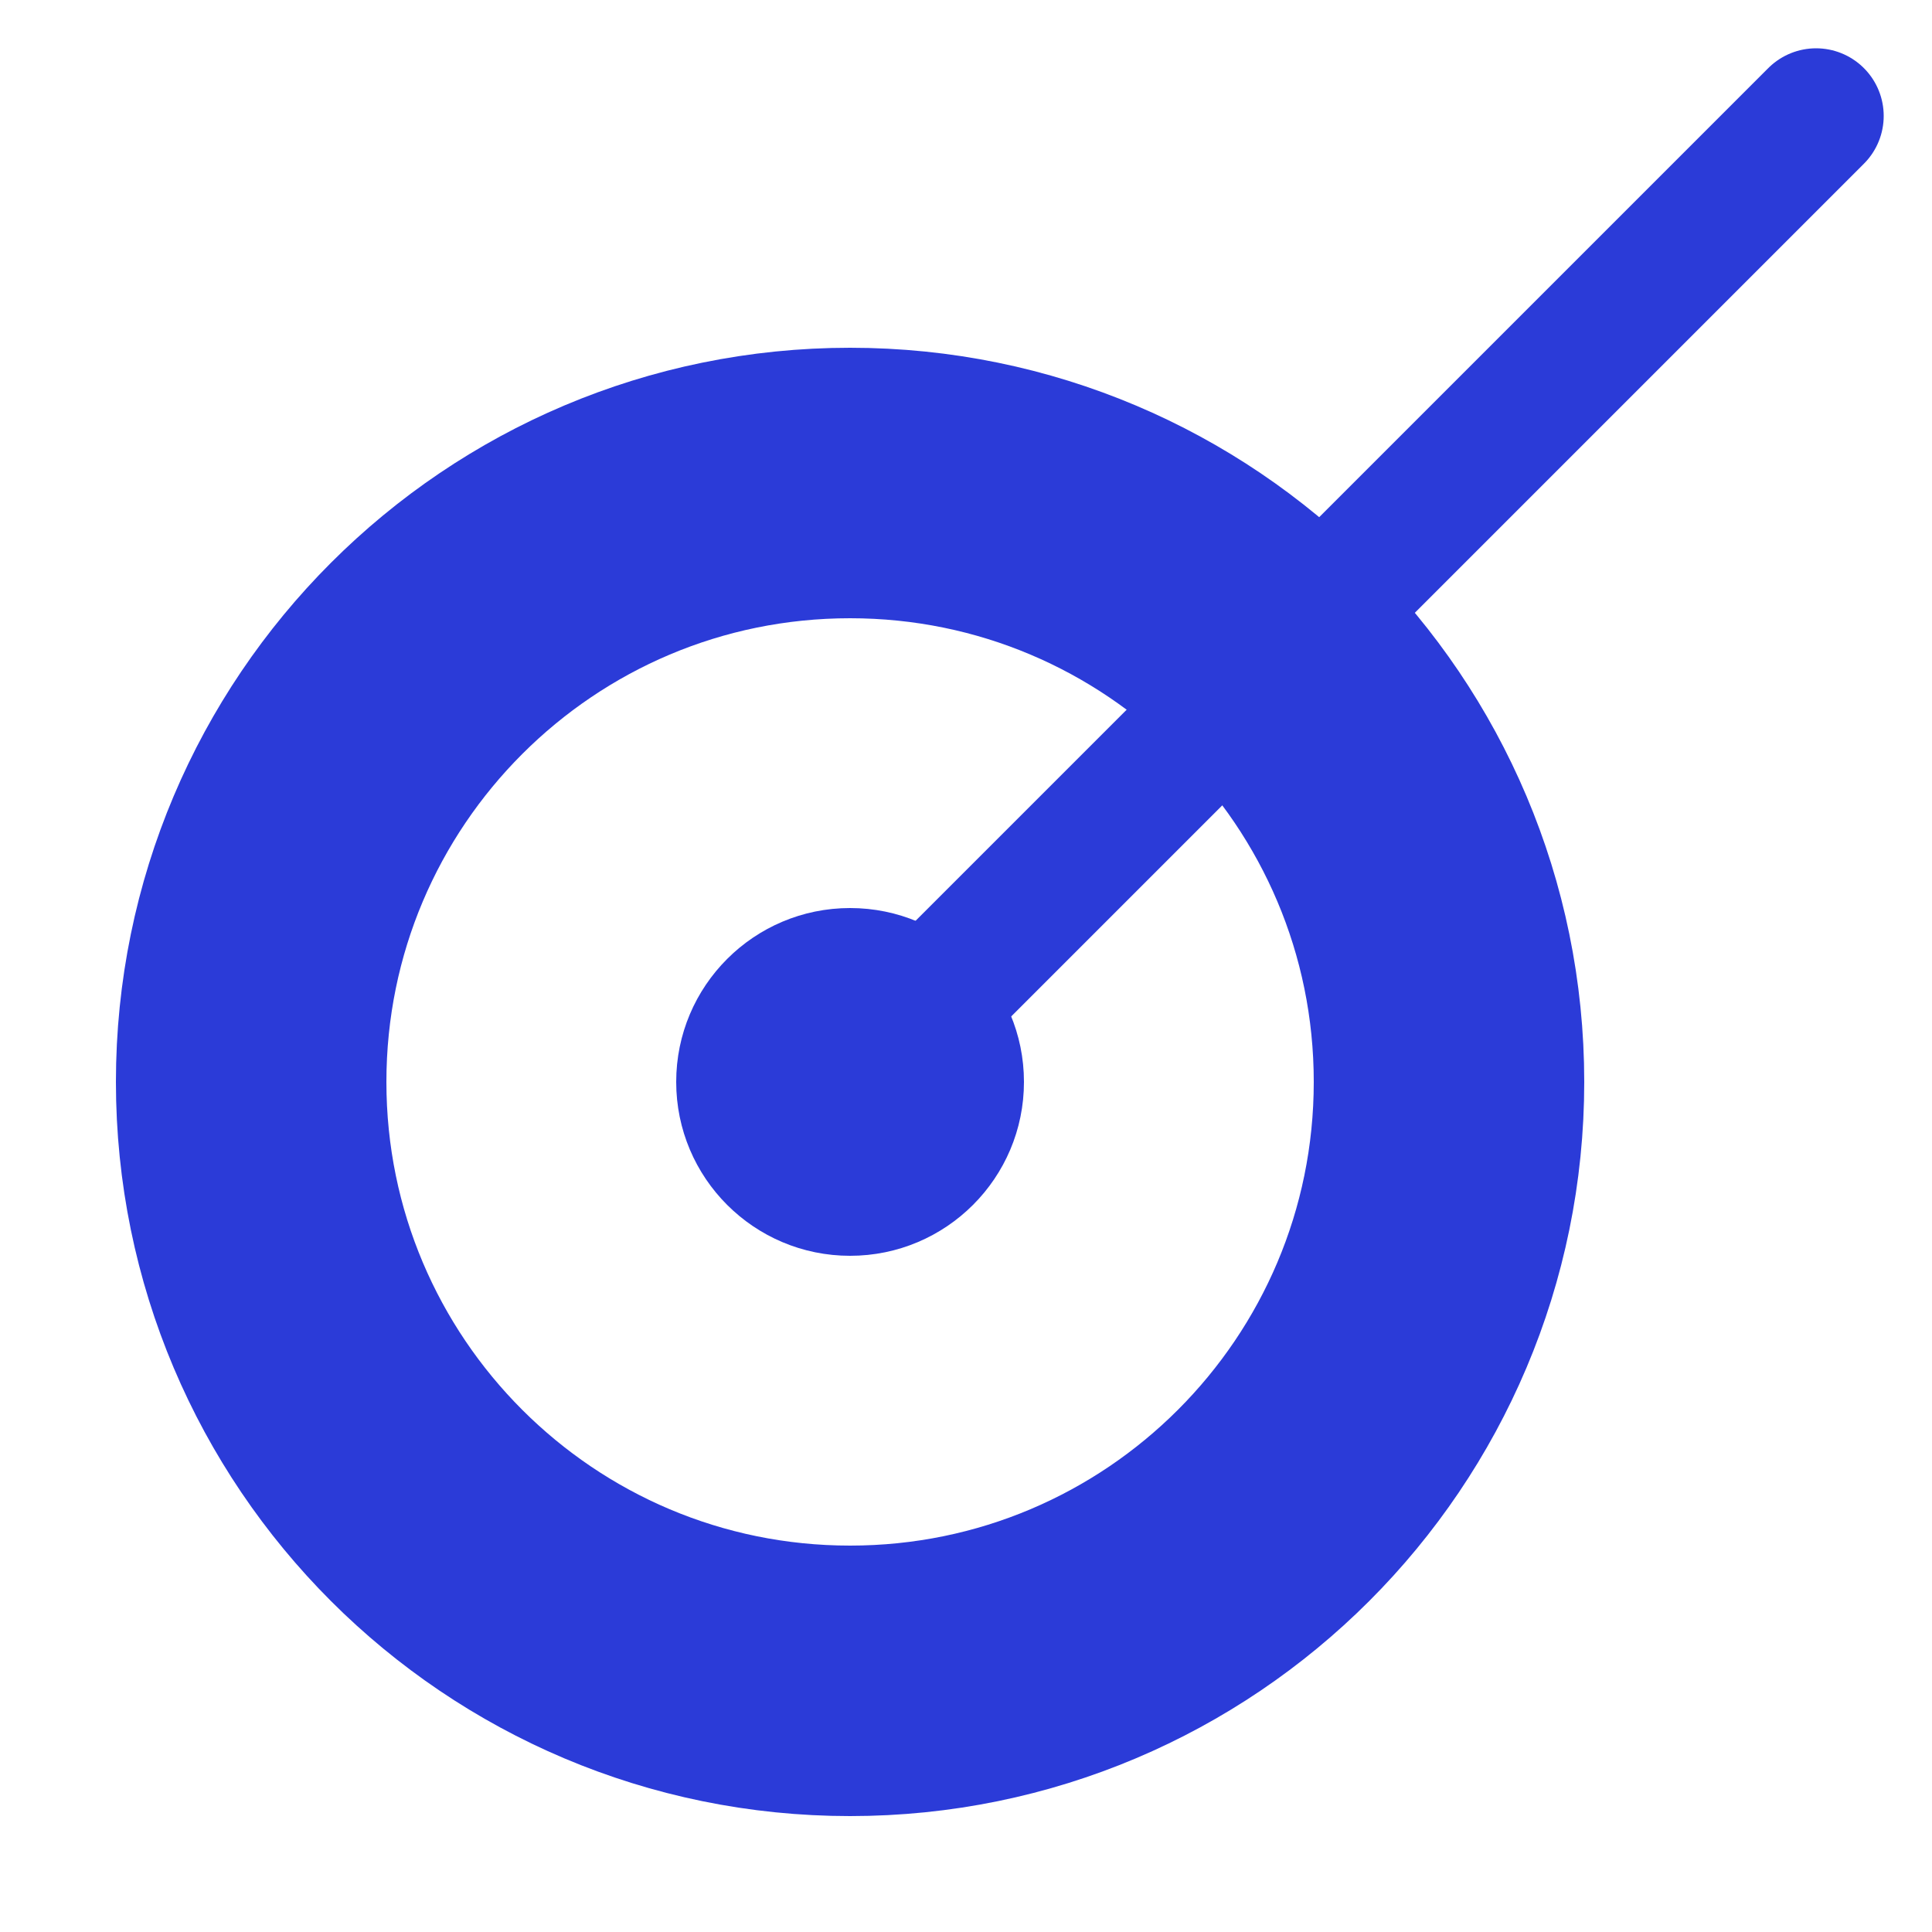
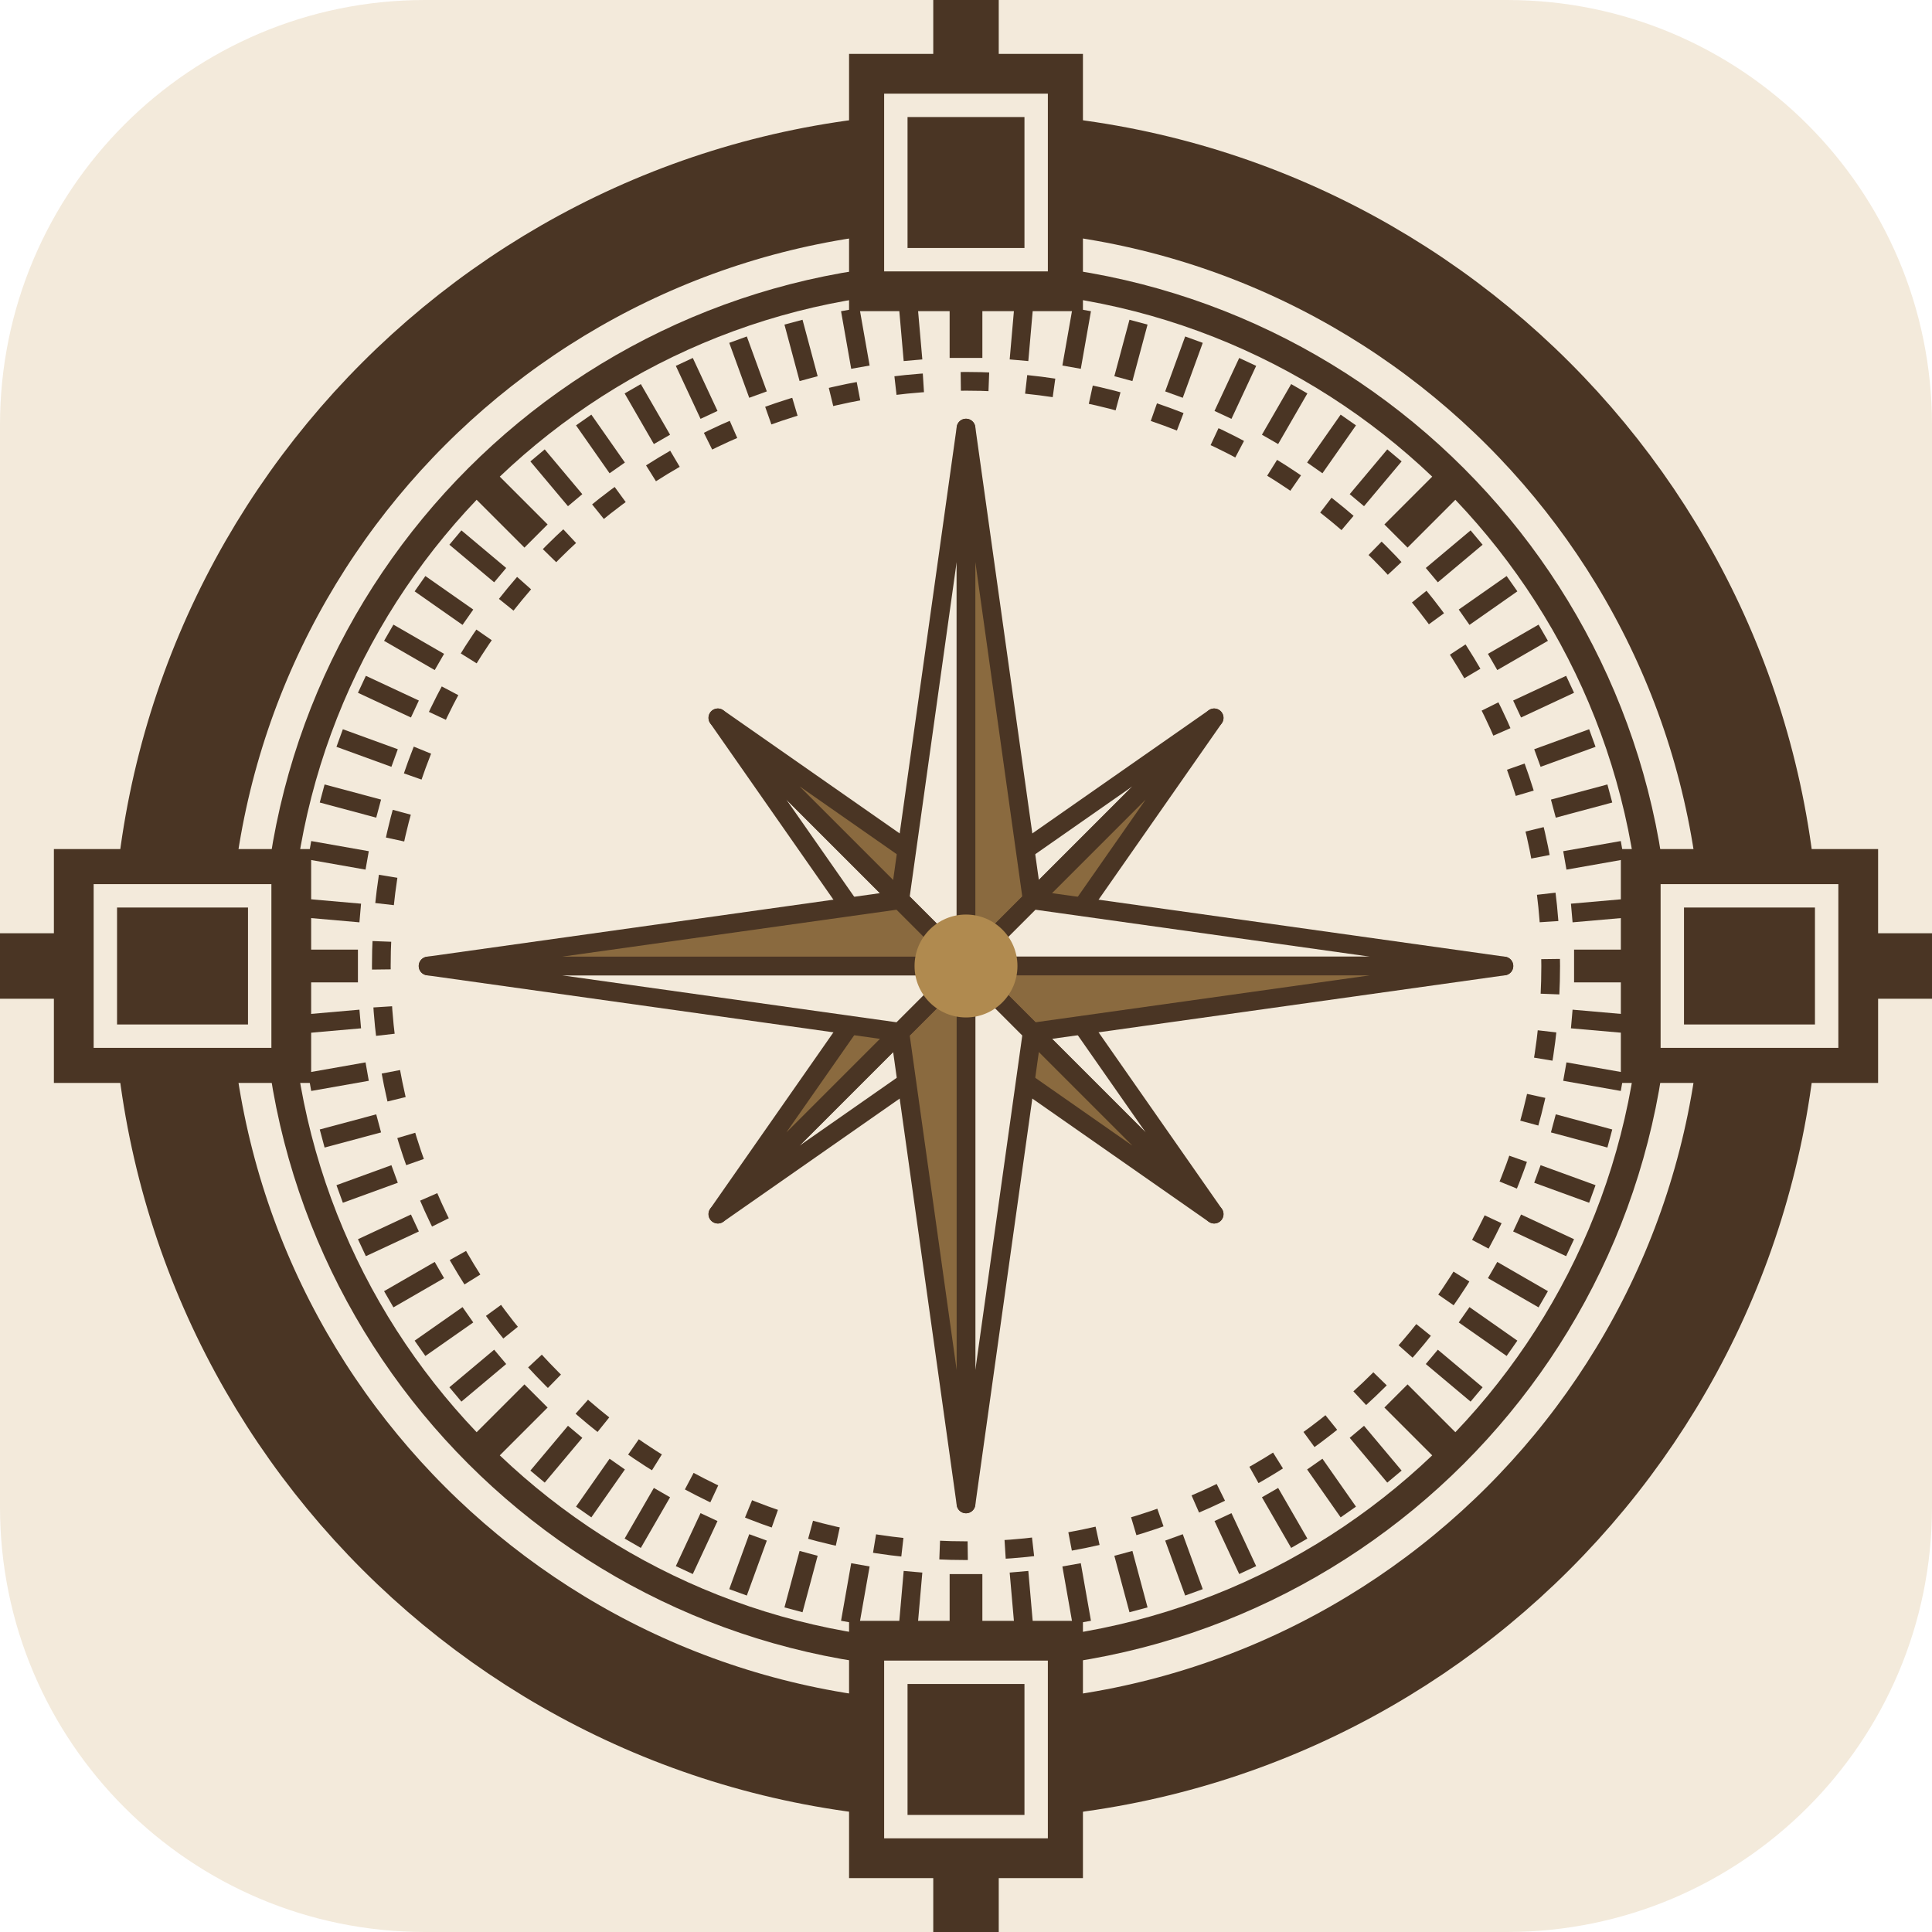
- <svg xmlns="http://www.w3.org/2000/svg" viewBox="0 0 100 100" color="#2B3BD8">
-   <circle cx="44" cy="56" r="31" fill="none" stroke="currentColor" stroke-width="14" />
-   <circle cx="44" cy="56" r="9" fill="currentColor" />
-   <line x1="44" y1="56" x2="94" y2="6" stroke="currentColor" stroke-width="7" stroke-linecap="round" />
+ <svg xmlns="http://www.w3.org/2000/svg" viewBox="0 0 100 100">
+   <rect width="100" height="100" rx="22" fill="#F3EADB" />
+   <svg x="4" y="4" width="92" height="92" viewBox="6 18 76 76" color="#4A3524" overflow="visible">
+     <circle cx="44" cy="56" r="34" fill="none" stroke="currentColor" stroke-width="5" />
+     <circle cx="44" cy="56" r="29.5" fill="none" stroke="currentColor" stroke-width="1.2" />
+     <line x1="44" y1="26.5" x2="44" y2="30" stroke="currentColor" stroke-width="1.4" transform="rotate(0 44 56)" />
+     <line x1="44" y1="27.5" x2="44" y2="30" stroke="currentColor" stroke-width="0.8" transform="rotate(5 44 56)" />
+     <line x1="44" y1="27.5" x2="44" y2="30" stroke="currentColor" stroke-width="0.8" transform="rotate(10 44 56)" />
+     <line x1="44" y1="27.5" x2="44" y2="30" stroke="currentColor" stroke-width="0.8" transform="rotate(15 44 56)" />
+     <line x1="44" y1="27.5" x2="44" y2="30" stroke="currentColor" stroke-width="0.8" transform="rotate(20 44 56)" />
+     <line x1="44" y1="27.5" x2="44" y2="30" stroke="currentColor" stroke-width="0.8" transform="rotate(25 44 56)" />
+     <line x1="44" y1="27.5" x2="44" y2="30" stroke="currentColor" stroke-width="0.8" transform="rotate(30 44 56)" />
+     <line x1="44" y1="27.5" x2="44" y2="30" stroke="currentColor" stroke-width="0.8" transform="rotate(35 44 56)" />
+     <line x1="44" y1="27.5" x2="44" y2="30" stroke="currentColor" stroke-width="0.8" transform="rotate(40 44 56)" />
+     <line x1="44" y1="26.5" x2="44" y2="30" stroke="currentColor" stroke-width="1.4" transform="rotate(45 44 56)" />
+     <line x1="44" y1="27.5" x2="44" y2="30" stroke="currentColor" stroke-width="0.8" transform="rotate(50 44 56)" />
+     <line x1="44" y1="27.5" x2="44" y2="30" stroke="currentColor" stroke-width="0.8" transform="rotate(55 44 56)" />
+     <line x1="44" y1="27.5" x2="44" y2="30" stroke="currentColor" stroke-width="0.8" transform="rotate(60 44 56)" />
+     <line x1="44" y1="27.5" x2="44" y2="30" stroke="currentColor" stroke-width="0.8" transform="rotate(65 44 56)" />
+     <line x1="44" y1="27.5" x2="44" y2="30" stroke="currentColor" stroke-width="0.8" transform="rotate(70 44 56)" />
+     <line x1="44" y1="27.5" x2="44" y2="30" stroke="currentColor" stroke-width="0.8" transform="rotate(75 44 56)" />
+     <line x1="44" y1="27.5" x2="44" y2="30" stroke="currentColor" stroke-width="0.8" transform="rotate(80 44 56)" />
+     <line x1="44" y1="27.5" x2="44" y2="30" stroke="currentColor" stroke-width="0.8" transform="rotate(85 44 56)" />
+     <line x1="44" y1="26.5" x2="44" y2="30" stroke="currentColor" stroke-width="1.4" transform="rotate(90 44 56)" />
+     <line x1="44" y1="27.5" x2="44" y2="30" stroke="currentColor" stroke-width="0.8" transform="rotate(95 44 56)" />
+     <line x1="44" y1="27.5" x2="44" y2="30" stroke="currentColor" stroke-width="0.8" transform="rotate(100 44 56)" />
+     <line x1="44" y1="27.5" x2="44" y2="30" stroke="currentColor" stroke-width="0.8" transform="rotate(105 44 56)" />
+     <line x1="44" y1="27.5" x2="44" y2="30" stroke="currentColor" stroke-width="0.8" transform="rotate(110 44 56)" />
+     <line x1="44" y1="27.5" x2="44" y2="30" stroke="currentColor" stroke-width="0.8" transform="rotate(115 44 56)" />
+     <line x1="44" y1="27.5" x2="44" y2="30" stroke="currentColor" stroke-width="0.8" transform="rotate(120 44 56)" />
+     <line x1="44" y1="27.5" x2="44" y2="30" stroke="currentColor" stroke-width="0.8" transform="rotate(125 44 56)" />
+     <line x1="44" y1="27.5" x2="44" y2="30" stroke="currentColor" stroke-width="0.8" transform="rotate(130 44 56)" />
+     <line x1="44" y1="26.5" x2="44" y2="30" stroke="currentColor" stroke-width="1.4" transform="rotate(135 44 56)" />
+     <line x1="44" y1="27.5" x2="44" y2="30" stroke="currentColor" stroke-width="0.8" transform="rotate(140 44 56)" />
+     <line x1="44" y1="27.5" x2="44" y2="30" stroke="currentColor" stroke-width="0.8" transform="rotate(145 44 56)" />
+     <line x1="44" y1="27.5" x2="44" y2="30" stroke="currentColor" stroke-width="0.8" transform="rotate(150 44 56)" />
+     <line x1="44" y1="27.5" x2="44" y2="30" stroke="currentColor" stroke-width="0.8" transform="rotate(155 44 56)" />
+     <line x1="44" y1="27.5" x2="44" y2="30" stroke="currentColor" stroke-width="0.8" transform="rotate(160 44 56)" />
+     <line x1="44" y1="27.5" x2="44" y2="30" stroke="currentColor" stroke-width="0.8" transform="rotate(165 44 56)" />
+     <line x1="44" y1="27.5" x2="44" y2="30" stroke="currentColor" stroke-width="0.8" transform="rotate(170 44 56)" />
+     <line x1="44" y1="27.5" x2="44" y2="30" stroke="currentColor" stroke-width="0.8" transform="rotate(175 44 56)" />
+     <line x1="44" y1="26.5" x2="44" y2="30" stroke="currentColor" stroke-width="1.4" transform="rotate(180 44 56)" />
+     <line x1="44" y1="27.5" x2="44" y2="30" stroke="currentColor" stroke-width="0.8" transform="rotate(185 44 56)" />
+     <line x1="44" y1="27.5" x2="44" y2="30" stroke="currentColor" stroke-width="0.8" transform="rotate(190 44 56)" />
+     <line x1="44" y1="27.5" x2="44" y2="30" stroke="currentColor" stroke-width="0.8" transform="rotate(195 44 56)" />
+     <line x1="44" y1="27.5" x2="44" y2="30" stroke="currentColor" stroke-width="0.8" transform="rotate(200 44 56)" />
+     <line x1="44" y1="27.5" x2="44" y2="30" stroke="currentColor" stroke-width="0.8" transform="rotate(205 44 56)" />
+     <line x1="44" y1="27.5" x2="44" y2="30" stroke="currentColor" stroke-width="0.8" transform="rotate(210 44 56)" />
+     <line x1="44" y1="27.5" x2="44" y2="30" stroke="currentColor" stroke-width="0.8" transform="rotate(215 44 56)" />
+     <line x1="44" y1="27.5" x2="44" y2="30" stroke="currentColor" stroke-width="0.8" transform="rotate(220 44 56)" />
+     <line x1="44" y1="26.5" x2="44" y2="30" stroke="currentColor" stroke-width="1.4" transform="rotate(225 44 56)" />
+     <line x1="44" y1="27.5" x2="44" y2="30" stroke="currentColor" stroke-width="0.8" transform="rotate(230 44 56)" />
+     <line x1="44" y1="27.5" x2="44" y2="30" stroke="currentColor" stroke-width="0.8" transform="rotate(235 44 56)" />
+     <line x1="44" y1="27.5" x2="44" y2="30" stroke="currentColor" stroke-width="0.8" transform="rotate(240 44 56)" />
+     <line x1="44" y1="27.5" x2="44" y2="30" stroke="currentColor" stroke-width="0.8" transform="rotate(245 44 56)" />
+     <line x1="44" y1="27.5" x2="44" y2="30" stroke="currentColor" stroke-width="0.8" transform="rotate(250 44 56)" />
+     <line x1="44" y1="27.5" x2="44" y2="30" stroke="currentColor" stroke-width="0.8" transform="rotate(255 44 56)" />
+     <line x1="44" y1="27.5" x2="44" y2="30" stroke="currentColor" stroke-width="0.8" transform="rotate(260 44 56)" />
+     <line x1="44" y1="27.5" x2="44" y2="30" stroke="currentColor" stroke-width="0.8" transform="rotate(265 44 56)" />
+     <line x1="44" y1="26.5" x2="44" y2="30" stroke="currentColor" stroke-width="1.4" transform="rotate(270 44 56)" />
+     <line x1="44" y1="27.5" x2="44" y2="30" stroke="currentColor" stroke-width="0.8" transform="rotate(275 44 56)" />
+     <line x1="44" y1="27.5" x2="44" y2="30" stroke="currentColor" stroke-width="0.8" transform="rotate(280 44 56)" />
+     <line x1="44" y1="27.5" x2="44" y2="30" stroke="currentColor" stroke-width="0.8" transform="rotate(285 44 56)" />
+     <line x1="44" y1="27.5" x2="44" y2="30" stroke="currentColor" stroke-width="0.8" transform="rotate(290 44 56)" />
+     <line x1="44" y1="27.5" x2="44" y2="30" stroke="currentColor" stroke-width="0.8" transform="rotate(295 44 56)" />
+     <line x1="44" y1="27.5" x2="44" y2="30" stroke="currentColor" stroke-width="0.8" transform="rotate(300 44 56)" />
+     <line x1="44" y1="27.5" x2="44" y2="30" stroke="currentColor" stroke-width="0.8" transform="rotate(305 44 56)" />
+     <line x1="44" y1="27.5" x2="44" y2="30" stroke="currentColor" stroke-width="0.8" transform="rotate(310 44 56)" />
+     <line x1="44" y1="26.5" x2="44" y2="30" stroke="currentColor" stroke-width="1.4" transform="rotate(315 44 56)" />
+     <line x1="44" y1="27.5" x2="44" y2="30" stroke="currentColor" stroke-width="0.8" transform="rotate(320 44 56)" />
+     <line x1="44" y1="27.5" x2="44" y2="30" stroke="currentColor" stroke-width="0.8" transform="rotate(325 44 56)" />
+     <line x1="44" y1="27.5" x2="44" y2="30" stroke="currentColor" stroke-width="0.8" transform="rotate(330 44 56)" />
+     <line x1="44" y1="27.5" x2="44" y2="30" stroke="currentColor" stroke-width="0.8" transform="rotate(335 44 56)" />
+     <line x1="44" y1="27.5" x2="44" y2="30" stroke="currentColor" stroke-width="0.8" transform="rotate(340 44 56)" />
+     <line x1="44" y1="27.5" x2="44" y2="30" stroke="currentColor" stroke-width="0.8" transform="rotate(345 44 56)" />
+     <line x1="44" y1="27.5" x2="44" y2="30" stroke="currentColor" stroke-width="0.8" transform="rotate(350 44 56)" />
+     <line x1="44" y1="27.5" x2="44" y2="30" stroke="currentColor" stroke-width="0.8" transform="rotate(355 44 56)" />
+     <circle cx="44" cy="56" r="25" fill="none" stroke="currentColor" stroke-width=".8" stroke-dasharray="1.2 1.6" />
+     <g transform="rotate(0 44 56)">
+       <rect x="39" y="17" width="10" height="11" fill="currentColor" />
+       <rect x="41" y="19.2" width="6" height="6.6" fill="none" style="stroke:#F3EADB" stroke-width="1" />
+       <rect x="42.6" y="13.5" width="2.8" height="4" fill="currentColor" />
+     </g>
+     <g transform="rotate(90 44 56)">
+       <rect x="39" y="17" width="10" height="11" fill="currentColor" />
+       <rect x="41" y="19.2" width="6" height="6.6" fill="none" style="stroke:#F3EADB" stroke-width="1" />
+       <rect x="42.6" y="13.5" width="2.8" height="4" fill="currentColor" />
+     </g>
+     <g transform="rotate(180 44 56)">
+       <rect x="39" y="17" width="10" height="11" fill="currentColor" />
+       <rect x="41" y="19.2" width="6" height="6.6" fill="none" style="stroke:#F3EADB" stroke-width="1" />
+       <rect x="42.6" y="13.5" width="2.8" height="4" fill="currentColor" />
+     </g>
+     <g transform="rotate(270 44 56)">
+       <rect x="39" y="17" width="10" height="11" fill="currentColor" />
+       <rect x="41" y="19.2" width="6" height="6.6" fill="none" style="stroke:#F3EADB" stroke-width="1" />
+       <rect x="42.6" y="13.5" width="2.8" height="4" fill="currentColor" />
+     </g>
+     <g class="nm-rose">
+       <polygon points="44,56 54.61,45.39 44.00,52.80" style="fill:#F3EADB" stroke="currentColor" stroke-width=".8" stroke-linejoin="round" />
+       <polygon points="44,56 54.61,45.39 47.20,56.00" style="fill:#8A6A3F" stroke="currentColor" stroke-width=".8" stroke-linejoin="round" />
+       <polygon points="44,56 54.61,66.61 47.20,56.00" style="fill:#F3EADB" stroke="currentColor" stroke-width=".8" stroke-linejoin="round" />
+       <polygon points="44,56 54.61,66.61 44.00,59.20" style="fill:#8A6A3F" stroke="currentColor" stroke-width=".8" stroke-linejoin="round" />
+       <polygon points="44,56 33.39,66.61 44.00,59.20" style="fill:#F3EADB" stroke="currentColor" stroke-width=".8" stroke-linejoin="round" />
+       <polygon points="44,56 33.39,66.61 40.80,56.00" style="fill:#8A6A3F" stroke="currentColor" stroke-width=".8" stroke-linejoin="round" />
+       <polygon points="44,56 33.39,45.39 40.80,56.00" style="fill:#F3EADB" stroke="currentColor" stroke-width=".8" stroke-linejoin="round" />
+       <polygon points="44,56 33.39,45.39 44.00,52.80" style="fill:#8A6A3F" stroke="currentColor" stroke-width=".8" stroke-linejoin="round" />
+       <polygon points="44,56 44.00,33.00 41.17,53.17" style="fill:#F3EADB" stroke="currentColor" stroke-width=".8" stroke-linejoin="round" />
+       <polygon points="44,56 44.00,33.00 46.83,53.17" style="fill:#8A6A3F" stroke="currentColor" stroke-width=".8" stroke-linejoin="round" />
+       <polygon points="44,56 67.00,56.00 46.83,53.17" style="fill:#F3EADB" stroke="currentColor" stroke-width=".8" stroke-linejoin="round" />
+       <polygon points="44,56 67.00,56.00 46.83,58.83" style="fill:#8A6A3F" stroke="currentColor" stroke-width=".8" stroke-linejoin="round" />
+       <polygon points="44,56 44.00,79.00 46.83,58.83" style="fill:#F3EADB" stroke="currentColor" stroke-width=".8" stroke-linejoin="round" />
+       <polygon points="44,56 44.00,79.00 41.17,58.83" style="fill:#8A6A3F" stroke="currentColor" stroke-width=".8" stroke-linejoin="round" />
+       <polygon points="44,56 21.00,56.00 41.17,58.83" style="fill:#F3EADB" stroke="currentColor" stroke-width=".8" stroke-linejoin="round" />
+       <polygon points="44,56 21.00,56.00 41.17,53.17" style="fill:#8A6A3F" stroke="currentColor" stroke-width=".8" stroke-linejoin="round" />
+       <circle cx="44" cy="56" r="2.2" style="fill:#B08A4F" />
+     </g>
+   </svg>
</svg>
